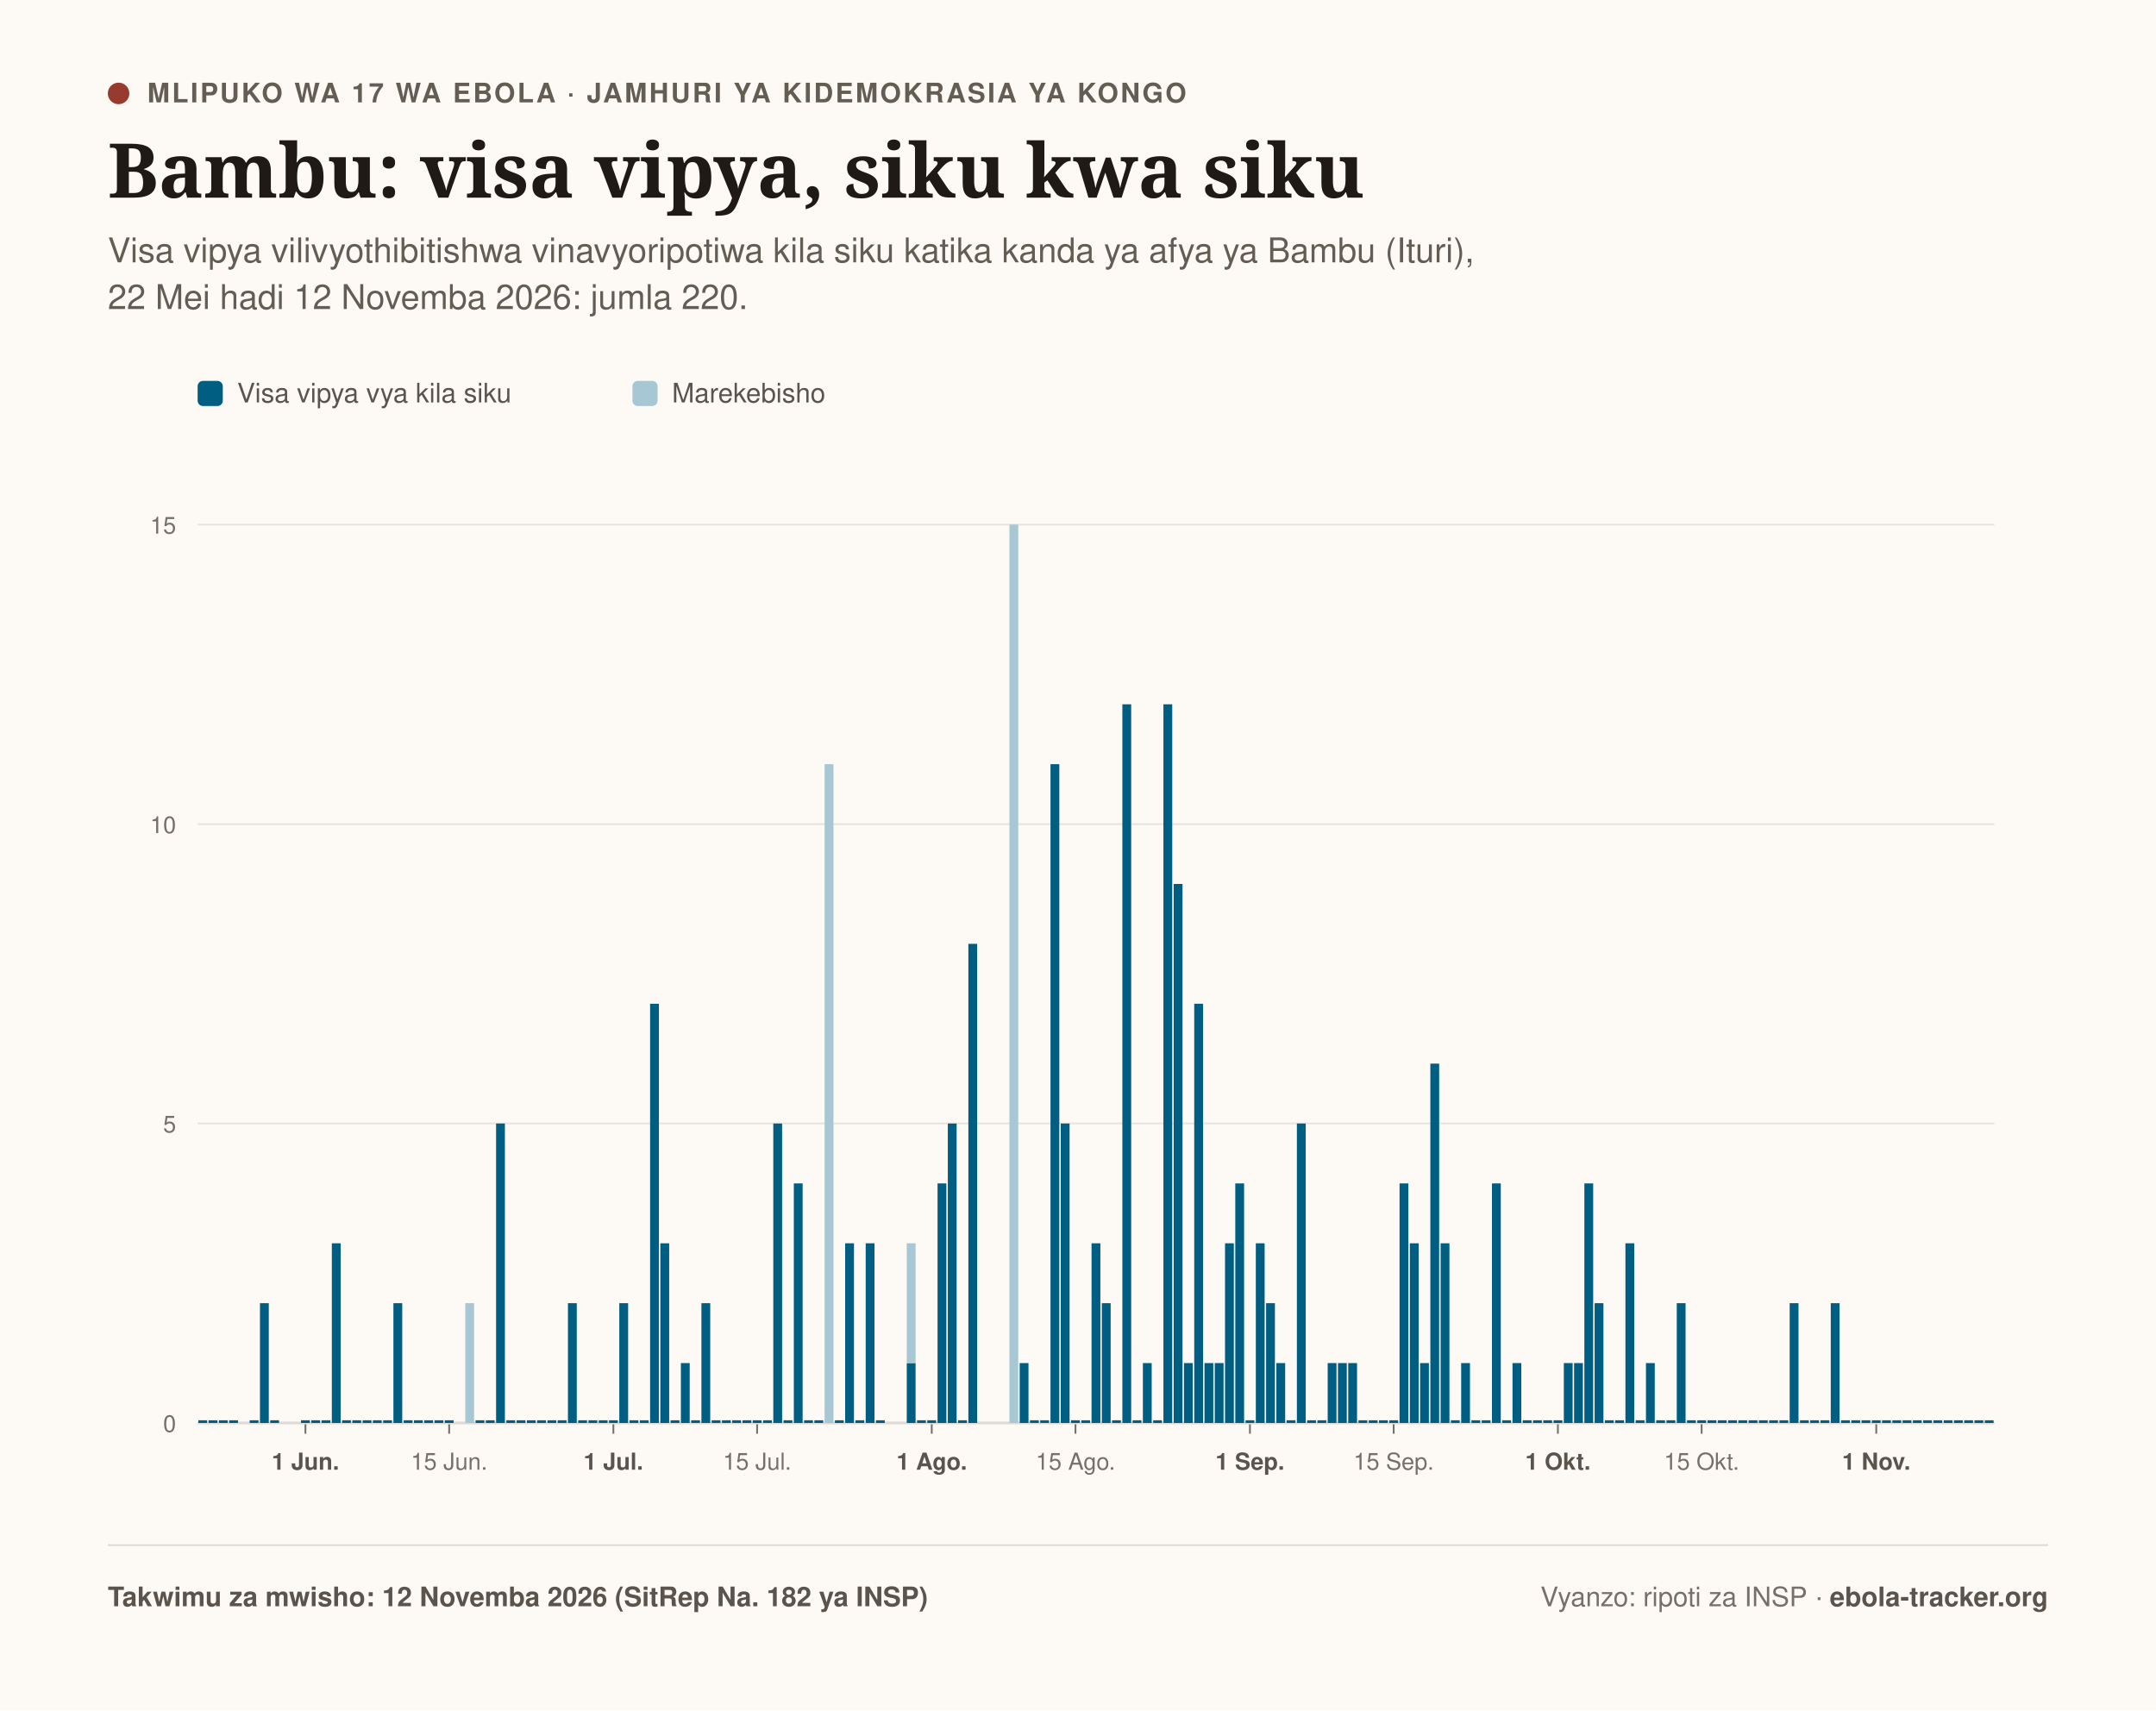
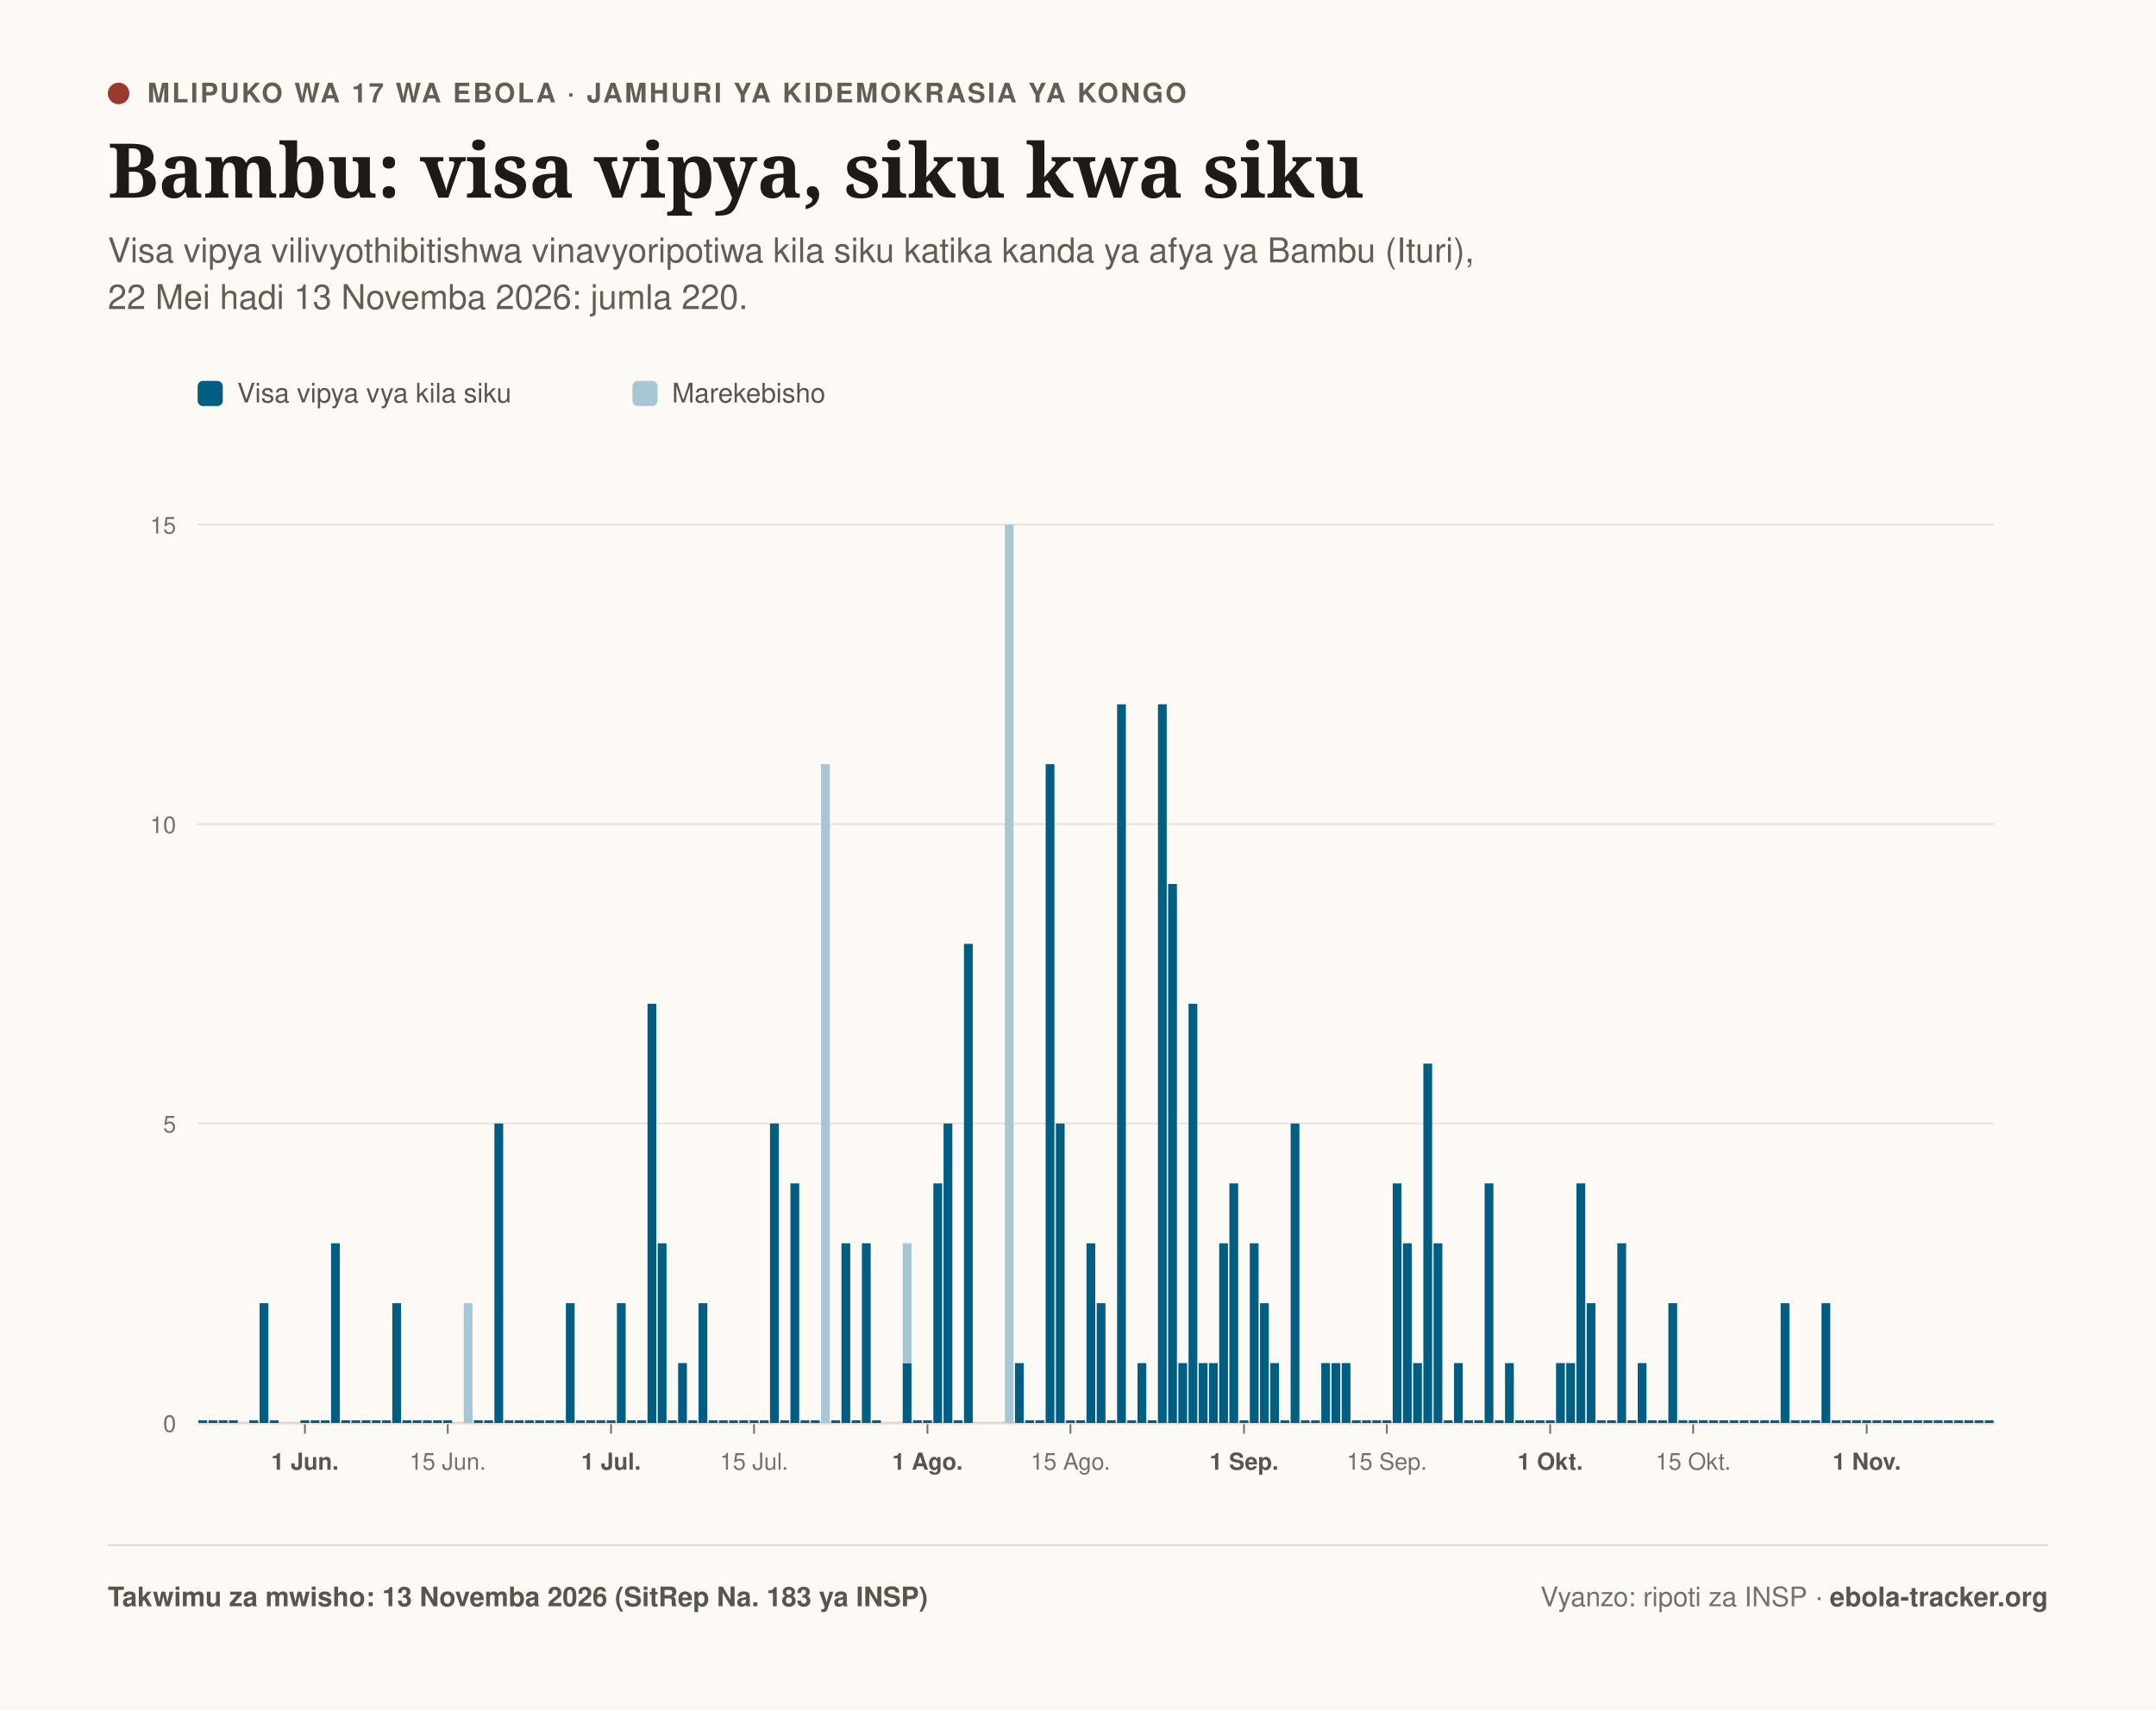
- <svg xmlns="http://www.w3.org/2000/svg" viewBox="0 0 1200 952" role="img" aria-label="Bambu: visa vipya, siku kwa siku. Visa vipya vilivyothibitishwa vinavyoripotiwa kila siku katika kanda ya afya ya Bambu (Ituri), 22 Mei hadi 12 Novemba 2026: jumla 220.">
+ <svg xmlns="http://www.w3.org/2000/svg" viewBox="0 0 1200 952" role="img" aria-label="Bambu: visa vipya, siku kwa siku. Visa vipya vilivyothibitishwa vinavyoripotiwa kila siku katika kanda ya afya ya Bambu (Ituri), 22 Mei hadi 13 Novemba 2026: jumla 220.">
  <rect width="1200" height="952" fill="#FDFAF6" />
  <circle cx="66" cy="52" r="6" fill="#993A2E" />
  <text x="82.0" y="57.0" font-family="'Public Sans',Helvetica,Arial,sans-serif" font-size="15" font-weight="700" fill="#635D54" text-anchor="start" letter-spacing=".08em">MLIPUKO WA 17 WA EBOLA · JAMHURI YA KIDEMOKRASIA YA KONGO</text>
  <text x="60.0" y="110.0" font-family="'Source Serif 4',Georgia,serif" font-size="42" font-weight="600" fill="#1F1A13" text-anchor="start">Bambu: visa vipya, siku kwa siku</text>
  <text x="60.0" y="146.0" font-family="'Public Sans',Helvetica,Arial,sans-serif" font-size="19" font-weight="400" fill="#635D54" text-anchor="start">Visa vipya vilivyothibitishwa vinavyoripotiwa kila siku katika kanda ya afya ya Bambu (Ituri),</text>
-   <text x="60.0" y="172.0" font-family="'Public Sans',Helvetica,Arial,sans-serif" font-size="19" font-weight="400" fill="#635D54" text-anchor="start">22 Mei hadi 12 Novemba 2026: jumla 220.</text>
+   <text x="60.0" y="172.0" font-family="'Public Sans',Helvetica,Arial,sans-serif" font-size="19" font-weight="400" fill="#635D54" text-anchor="start">22 Mei hadi 13 Novemba 2026: jumla 220.</text>
  <rect x="110" y="212" width="14" height="14" rx="3" fill="#005E82" />
  <text x="132.0" y="224.0" font-family="'Public Sans',Helvetica,Arial,sans-serif" font-size="15" font-weight="400" fill="#5A544C" text-anchor="start">Visa vipya vya kila siku</text>
  <rect x="352" y="212" width="14" height="14" rx="3" fill="#a6c7d3" />
  <text x="374.0" y="224.0" font-family="'Public Sans',Helvetica,Arial,sans-serif" font-size="15" font-weight="400" fill="#5A544C" text-anchor="start">Marekebisho</text>
  <line x1="110" x2="1110" y1="792.0" y2="792.0" stroke="#E7E4E0" />
  <text x="98.0" y="797.0" font-family="'Public Sans',Helvetica,Arial,sans-serif" font-size="13" font-weight="400" fill="#777068" text-anchor="end">0</text>
  <line x1="110" x2="1110" y1="625.3" y2="625.3" stroke="#E7E4E0" />
  <text x="98.0" y="630.3" font-family="'Public Sans',Helvetica,Arial,sans-serif" font-size="13" font-weight="400" fill="#777068" text-anchor="end">5</text>
  <line x1="110" x2="1110" y1="458.7" y2="458.7" stroke="#E7E4E0" />
  <text x="98.0" y="463.7" font-family="'Public Sans',Helvetica,Arial,sans-serif" font-size="13" font-weight="400" fill="#777068" text-anchor="end">10</text>
  <line x1="110" x2="1110" y1="292.0" y2="292.0" stroke="#E7E4E0" />
  <text x="98.0" y="297.0" font-family="'Public Sans',Helvetica,Arial,sans-serif" font-size="13" font-weight="400" fill="#777068" text-anchor="end">15</text>
-   <line x1="170.0" x2="170.0" y1="792" y2="798" stroke="#777068" />
-   <text x="170.0" y="818.0" font-family="'Public Sans',Helvetica,Arial,sans-serif" font-size="13" font-weight="600" fill="#5A544C" text-anchor="middle">1 Jun.</text>
-   <line x1="250.0" x2="250.0" y1="792" y2="798" stroke="#777068" />
-   <text x="250.0" y="818.0" font-family="'Public Sans',Helvetica,Arial,sans-serif" font-size="13" font-weight="400" fill="#777068" text-anchor="middle">15 Jun.</text>
-   <line x1="341.4" x2="341.4" y1="792" y2="798" stroke="#777068" />
-   <text x="341.4" y="818.0" font-family="'Public Sans',Helvetica,Arial,sans-serif" font-size="13" font-weight="600" fill="#5A544C" text-anchor="middle">1 Jul.</text>
-   <line x1="421.4" x2="421.4" y1="792" y2="798" stroke="#777068" />
-   <text x="421.4" y="818.0" font-family="'Public Sans',Helvetica,Arial,sans-serif" font-size="13" font-weight="400" fill="#777068" text-anchor="middle">15 Jul.</text>
-   <line x1="518.6" x2="518.6" y1="792" y2="798" stroke="#777068" />
-   <text x="518.6" y="818.0" font-family="'Public Sans',Helvetica,Arial,sans-serif" font-size="13" font-weight="600" fill="#5A544C" text-anchor="middle">1 Ago.</text>
-   <line x1="598.6" x2="598.6" y1="792" y2="798" stroke="#777068" />
-   <text x="598.6" y="818.0" font-family="'Public Sans',Helvetica,Arial,sans-serif" font-size="13" font-weight="400" fill="#777068" text-anchor="middle">15 Ago.</text>
-   <line x1="695.7" x2="695.7" y1="792" y2="798" stroke="#777068" />
-   <text x="695.7" y="818.0" font-family="'Public Sans',Helvetica,Arial,sans-serif" font-size="13" font-weight="600" fill="#5A544C" text-anchor="middle">1 Sep.</text>
-   <line x1="775.7" x2="775.7" y1="792" y2="798" stroke="#777068" />
-   <text x="775.7" y="818.0" font-family="'Public Sans',Helvetica,Arial,sans-serif" font-size="13" font-weight="400" fill="#777068" text-anchor="middle">15 Sep.</text>
-   <line x1="867.1" x2="867.1" y1="792" y2="798" stroke="#777068" />
-   <text x="867.1" y="818.0" font-family="'Public Sans',Helvetica,Arial,sans-serif" font-size="13" font-weight="600" fill="#5A544C" text-anchor="middle">1 Okt.</text>
-   <line x1="947.1" x2="947.1" y1="792" y2="798" stroke="#777068" />
-   <text x="947.1" y="818.0" font-family="'Public Sans',Helvetica,Arial,sans-serif" font-size="13" font-weight="400" fill="#777068" text-anchor="middle">15 Okt.</text>
-   <line x1="1044.3" x2="1044.3" y1="792" y2="798" stroke="#777068" />
-   <text x="1044.3" y="818.0" font-family="'Public Sans',Helvetica,Arial,sans-serif" font-size="13" font-weight="600" fill="#5A544C" text-anchor="middle">1 Nov.</text>
+   <line x1="169.7" x2="169.7" y1="792" y2="798" stroke="#777068" />
+   <text x="169.7" y="818.0" font-family="'Public Sans',Helvetica,Arial,sans-serif" font-size="13" font-weight="600" fill="#5A544C" text-anchor="middle">1 Jun.</text>
+   <line x1="249.2" x2="249.2" y1="792" y2="798" stroke="#777068" />
+   <text x="249.2" y="818.0" font-family="'Public Sans',Helvetica,Arial,sans-serif" font-size="13" font-weight="400" fill="#777068" text-anchor="middle">15 Jun.</text>
+   <line x1="340.1" x2="340.1" y1="792" y2="798" stroke="#777068" />
+   <text x="340.1" y="818.0" font-family="'Public Sans',Helvetica,Arial,sans-serif" font-size="13" font-weight="600" fill="#5A544C" text-anchor="middle">1 Jul.</text>
+   <line x1="419.7" x2="419.7" y1="792" y2="798" stroke="#777068" />
+   <text x="419.7" y="818.0" font-family="'Public Sans',Helvetica,Arial,sans-serif" font-size="13" font-weight="400" fill="#777068" text-anchor="middle">15 Jul.</text>
+   <line x1="516.2" x2="516.2" y1="792" y2="798" stroke="#777068" />
+   <text x="516.2" y="818.0" font-family="'Public Sans',Helvetica,Arial,sans-serif" font-size="13" font-weight="600" fill="#5A544C" text-anchor="middle">1 Ago.</text>
+   <line x1="595.8" x2="595.8" y1="792" y2="798" stroke="#777068" />
+   <text x="595.8" y="818.0" font-family="'Public Sans',Helvetica,Arial,sans-serif" font-size="13" font-weight="400" fill="#777068" text-anchor="middle">15 Ago.</text>
+   <line x1="692.4" x2="692.4" y1="792" y2="798" stroke="#777068" />
+   <text x="692.4" y="818.0" font-family="'Public Sans',Helvetica,Arial,sans-serif" font-size="13" font-weight="600" fill="#5A544C" text-anchor="middle">1 Sep.</text>
+   <line x1="771.9" x2="771.9" y1="792" y2="798" stroke="#777068" />
+   <text x="771.9" y="818.0" font-family="'Public Sans',Helvetica,Arial,sans-serif" font-size="13" font-weight="400" fill="#777068" text-anchor="middle">15 Sep.</text>
+   <line x1="862.8" x2="862.8" y1="792" y2="798" stroke="#777068" />
+   <text x="862.8" y="818.0" font-family="'Public Sans',Helvetica,Arial,sans-serif" font-size="13" font-weight="600" fill="#5A544C" text-anchor="middle">1 Okt.</text>
+   <line x1="942.4" x2="942.4" y1="792" y2="798" stroke="#777068" />
+   <text x="942.4" y="818.0" font-family="'Public Sans',Helvetica,Arial,sans-serif" font-size="13" font-weight="400" fill="#777068" text-anchor="middle">15 Okt.</text>
+   <line x1="1039.0" x2="1039.0" y1="792" y2="798" stroke="#777068" />
+   <text x="1039.0" y="818.0" font-family="'Public Sans',Helvetica,Arial,sans-serif" font-size="13" font-weight="600" fill="#5A544C" text-anchor="middle">1 Nov.</text>
  <line x1="110" x2="1110" y1="792" y2="792" stroke="#DEDAD5" stroke-width="1.5" />
-   <rect x="110.40" y="790.50" width="4.91" height="1.50" fill="#005E82" />
-   <rect x="116.11" y="790.50" width="4.91" height="1.50" fill="#005E82" />
-   <rect x="121.83" y="790.50" width="4.91" height="1.50" fill="#005E82" />
-   <rect x="127.54" y="790.50" width="4.91" height="1.50" fill="#005E82" />
-   <rect x="138.97" y="790.50" width="4.91" height="1.50" fill="#005E82" />
-   <rect x="144.69" y="725.33" width="4.91" height="66.67" fill="#005E82" />
-   <rect x="150.40" y="790.50" width="4.91" height="1.50" fill="#005E82" />
-   <rect x="167.54" y="790.50" width="4.91" height="1.50" fill="#005E82" />
-   <rect x="173.26" y="790.50" width="4.91" height="1.50" fill="#005E82" />
-   <rect x="178.97" y="790.50" width="4.91" height="1.50" fill="#005E82" />
-   <rect x="184.69" y="692.00" width="4.91" height="100.00" fill="#005E82" />
-   <rect x="190.40" y="790.50" width="4.91" height="1.50" fill="#005E82" />
-   <rect x="196.11" y="790.50" width="4.91" height="1.50" fill="#005E82" />
-   <rect x="201.83" y="790.50" width="4.91" height="1.50" fill="#005E82" />
-   <rect x="207.54" y="790.50" width="4.91" height="1.50" fill="#005E82" />
-   <rect x="213.26" y="790.50" width="4.91" height="1.50" fill="#005E82" />
-   <rect x="218.97" y="725.33" width="4.91" height="66.67" fill="#005E82" />
-   <rect x="224.69" y="790.50" width="4.91" height="1.50" fill="#005E82" />
-   <rect x="230.40" y="790.50" width="4.91" height="1.50" fill="#005E82" />
-   <rect x="236.11" y="790.50" width="4.91" height="1.50" fill="#005E82" />
-   <rect x="241.83" y="790.50" width="4.91" height="1.50" fill="#005E82" />
-   <rect x="247.54" y="790.50" width="4.91" height="1.50" fill="#005E82" />
-   <rect x="258.97" y="725.33" width="4.91" height="66.67" fill="#a6c7d3" />
-   <rect x="264.69" y="790.50" width="4.91" height="1.50" fill="#005E82" />
-   <rect x="270.40" y="790.50" width="4.91" height="1.50" fill="#005E82" />
-   <rect x="276.11" y="625.33" width="4.91" height="166.67" fill="#005E82" />
-   <rect x="281.83" y="790.50" width="4.91" height="1.50" fill="#005E82" />
-   <rect x="287.54" y="790.50" width="4.91" height="1.50" fill="#005E82" />
-   <rect x="293.26" y="790.50" width="4.91" height="1.50" fill="#005E82" />
-   <rect x="298.97" y="790.50" width="4.91" height="1.50" fill="#005E82" />
-   <rect x="304.69" y="790.50" width="4.91" height="1.50" fill="#005E82" />
-   <rect x="310.40" y="790.50" width="4.91" height="1.50" fill="#005E82" />
-   <rect x="316.11" y="725.33" width="4.91" height="66.67" fill="#005E82" />
-   <rect x="321.83" y="790.50" width="4.91" height="1.50" fill="#005E82" />
-   <rect x="327.54" y="790.50" width="4.91" height="1.50" fill="#005E82" />
-   <rect x="333.26" y="790.50" width="4.91" height="1.50" fill="#005E82" />
-   <rect x="338.97" y="790.50" width="4.91" height="1.50" fill="#005E82" />
-   <rect x="344.69" y="725.33" width="4.91" height="66.67" fill="#005E82" />
-   <rect x="350.40" y="790.50" width="4.91" height="1.50" fill="#005E82" />
-   <rect x="356.11" y="790.50" width="4.91" height="1.50" fill="#005E82" />
-   <rect x="361.83" y="558.67" width="4.91" height="233.33" fill="#005E82" />
-   <rect x="367.54" y="692.00" width="4.91" height="100.00" fill="#005E82" />
-   <rect x="373.26" y="790.50" width="4.91" height="1.50" fill="#005E82" />
-   <rect x="378.97" y="758.67" width="4.91" height="33.33" fill="#005E82" />
-   <rect x="384.69" y="790.50" width="4.91" height="1.50" fill="#005E82" />
-   <rect x="390.40" y="725.33" width="4.91" height="66.67" fill="#005E82" />
-   <rect x="396.11" y="790.50" width="4.91" height="1.50" fill="#005E82" />
-   <rect x="401.83" y="790.50" width="4.91" height="1.50" fill="#005E82" />
-   <rect x="407.54" y="790.50" width="4.91" height="1.50" fill="#005E82" />
-   <rect x="413.26" y="790.50" width="4.91" height="1.50" fill="#005E82" />
-   <rect x="418.97" y="790.50" width="4.91" height="1.50" fill="#005E82" />
-   <rect x="424.69" y="790.50" width="4.91" height="1.50" fill="#005E82" />
-   <rect x="430.40" y="625.33" width="4.91" height="166.67" fill="#005E82" />
-   <rect x="436.11" y="790.50" width="4.91" height="1.50" fill="#005E82" />
-   <rect x="441.83" y="658.67" width="4.91" height="133.33" fill="#005E82" />
-   <rect x="447.54" y="790.50" width="4.91" height="1.50" fill="#005E82" />
-   <rect x="453.26" y="790.50" width="4.91" height="1.50" fill="#005E82" />
-   <rect x="458.97" y="425.33" width="4.91" height="366.67" fill="#a6c7d3" />
-   <rect x="464.69" y="790.50" width="4.91" height="1.50" fill="#005E82" />
-   <rect x="470.40" y="692.00" width="4.91" height="100.00" fill="#005E82" />
-   <rect x="476.11" y="790.50" width="4.91" height="1.50" fill="#005E82" />
-   <rect x="481.83" y="692.00" width="4.91" height="100.00" fill="#005E82" />
-   <rect x="487.54" y="790.50" width="4.91" height="1.50" fill="#005E82" />
-   <rect x="504.69" y="758.67" width="4.91" height="33.33" fill="#005E82" />
-   <rect x="504.69" y="692.00" width="4.91" height="66.67" fill="#a6c7d3" />
-   <rect x="510.40" y="790.50" width="4.91" height="1.50" fill="#005E82" />
-   <rect x="516.11" y="790.50" width="4.91" height="1.50" fill="#005E82" />
-   <rect x="521.83" y="658.67" width="4.91" height="133.33" fill="#005E82" />
-   <rect x="527.54" y="625.33" width="4.91" height="166.67" fill="#005E82" />
-   <rect x="533.26" y="790.50" width="4.91" height="1.50" fill="#005E82" />
-   <rect x="538.97" y="525.33" width="4.91" height="266.67" fill="#005E82" />
-   <rect x="561.83" y="292.00" width="4.91" height="500.00" fill="#a6c7d3" />
-   <rect x="567.54" y="758.67" width="4.91" height="33.33" fill="#005E82" />
-   <rect x="573.26" y="790.50" width="4.91" height="1.50" fill="#005E82" />
-   <rect x="578.97" y="790.50" width="4.91" height="1.50" fill="#005E82" />
-   <rect x="584.69" y="425.33" width="4.91" height="366.67" fill="#005E82" />
-   <rect x="590.40" y="625.33" width="4.91" height="166.67" fill="#005E82" />
-   <rect x="596.11" y="790.50" width="4.91" height="1.50" fill="#005E82" />
-   <rect x="601.83" y="790.50" width="4.91" height="1.50" fill="#005E82" />
-   <rect x="607.54" y="692.00" width="4.91" height="100.00" fill="#005E82" />
-   <rect x="613.26" y="725.33" width="4.91" height="66.67" fill="#005E82" />
-   <rect x="618.97" y="790.50" width="4.91" height="1.50" fill="#005E82" />
-   <rect x="624.69" y="392.00" width="4.91" height="400.00" fill="#005E82" />
-   <rect x="630.40" y="790.50" width="4.91" height="1.50" fill="#005E82" />
-   <rect x="636.11" y="758.67" width="4.91" height="33.33" fill="#005E82" />
-   <rect x="641.83" y="790.50" width="4.91" height="1.50" fill="#005E82" />
-   <rect x="647.54" y="392.00" width="4.91" height="400.00" fill="#005E82" />
-   <rect x="653.26" y="492.00" width="4.91" height="300.00" fill="#005E82" />
-   <rect x="658.97" y="758.67" width="4.91" height="33.33" fill="#005E82" />
-   <rect x="664.69" y="558.67" width="4.91" height="233.33" fill="#005E82" />
-   <rect x="670.40" y="758.67" width="4.91" height="33.33" fill="#005E82" />
-   <rect x="676.11" y="758.67" width="4.91" height="33.33" fill="#005E82" />
-   <rect x="681.83" y="692.00" width="4.91" height="100.00" fill="#005E82" />
-   <rect x="687.54" y="658.67" width="4.91" height="133.33" fill="#005E82" />
-   <rect x="693.26" y="790.50" width="4.91" height="1.50" fill="#005E82" />
-   <rect x="698.97" y="692.00" width="4.91" height="100.00" fill="#005E82" />
-   <rect x="704.69" y="725.33" width="4.91" height="66.67" fill="#005E82" />
-   <rect x="710.40" y="758.67" width="4.91" height="33.33" fill="#005E82" />
-   <rect x="716.11" y="790.50" width="4.91" height="1.50" fill="#005E82" />
-   <rect x="721.83" y="625.33" width="4.91" height="166.67" fill="#005E82" />
-   <rect x="727.54" y="790.50" width="4.91" height="1.50" fill="#005E82" />
-   <rect x="733.26" y="790.50" width="4.91" height="1.50" fill="#005E82" />
-   <rect x="738.97" y="758.67" width="4.91" height="33.33" fill="#005E82" />
-   <rect x="744.69" y="758.67" width="4.91" height="33.33" fill="#005E82" />
-   <rect x="750.40" y="758.67" width="4.91" height="33.33" fill="#005E82" />
-   <rect x="756.11" y="790.50" width="4.91" height="1.50" fill="#005E82" />
-   <rect x="761.83" y="790.50" width="4.91" height="1.50" fill="#005E82" />
-   <rect x="767.54" y="790.50" width="4.91" height="1.50" fill="#005E82" />
-   <rect x="773.26" y="790.50" width="4.91" height="1.50" fill="#005E82" />
-   <rect x="778.97" y="658.67" width="4.91" height="133.33" fill="#005E82" />
-   <rect x="784.69" y="692.00" width="4.91" height="100.00" fill="#005E82" />
-   <rect x="790.40" y="758.67" width="4.91" height="33.33" fill="#005E82" />
-   <rect x="796.11" y="592.00" width="4.91" height="200.00" fill="#005E82" />
-   <rect x="801.83" y="692.00" width="4.91" height="100.00" fill="#005E82" />
-   <rect x="807.54" y="790.50" width="4.91" height="1.50" fill="#005E82" />
-   <rect x="813.26" y="758.67" width="4.91" height="33.33" fill="#005E82" />
-   <rect x="818.97" y="790.50" width="4.91" height="1.50" fill="#005E82" />
-   <rect x="824.69" y="790.50" width="4.91" height="1.50" fill="#005E82" />
-   <rect x="830.40" y="658.67" width="4.91" height="133.33" fill="#005E82" />
-   <rect x="836.11" y="790.50" width="4.91" height="1.50" fill="#005E82" />
-   <rect x="841.83" y="758.67" width="4.91" height="33.33" fill="#005E82" />
-   <rect x="847.54" y="790.50" width="4.91" height="1.50" fill="#005E82" />
-   <rect x="853.26" y="790.50" width="4.91" height="1.50" fill="#005E82" />
-   <rect x="858.97" y="790.50" width="4.91" height="1.50" fill="#005E82" />
-   <rect x="864.69" y="790.50" width="4.91" height="1.50" fill="#005E82" />
-   <rect x="870.40" y="758.67" width="4.91" height="33.33" fill="#005E82" />
-   <rect x="876.11" y="758.67" width="4.91" height="33.33" fill="#005E82" />
-   <rect x="881.83" y="658.67" width="4.91" height="133.33" fill="#005E82" />
-   <rect x="887.54" y="725.33" width="4.91" height="66.67" fill="#005E82" />
-   <rect x="893.26" y="790.50" width="4.91" height="1.50" fill="#005E82" />
-   <rect x="898.97" y="790.50" width="4.91" height="1.50" fill="#005E82" />
-   <rect x="904.69" y="692.00" width="4.91" height="100.00" fill="#005E82" />
-   <rect x="910.40" y="790.50" width="4.91" height="1.50" fill="#005E82" />
-   <rect x="916.11" y="758.67" width="4.91" height="33.33" fill="#005E82" />
-   <rect x="921.83" y="790.50" width="4.91" height="1.50" fill="#005E82" />
-   <rect x="927.54" y="790.50" width="4.91" height="1.50" fill="#005E82" />
-   <rect x="933.26" y="725.33" width="4.91" height="66.67" fill="#005E82" />
-   <rect x="938.97" y="790.50" width="4.91" height="1.50" fill="#005E82" />
-   <rect x="944.69" y="790.50" width="4.91" height="1.50" fill="#005E82" />
-   <rect x="950.40" y="790.50" width="4.91" height="1.50" fill="#005E82" />
-   <rect x="956.11" y="790.50" width="4.91" height="1.50" fill="#005E82" />
-   <rect x="961.83" y="790.50" width="4.91" height="1.50" fill="#005E82" />
-   <rect x="967.54" y="790.50" width="4.91" height="1.50" fill="#005E82" />
-   <rect x="973.26" y="790.50" width="4.91" height="1.50" fill="#005E82" />
-   <rect x="978.97" y="790.50" width="4.91" height="1.50" fill="#005E82" />
-   <rect x="984.69" y="790.50" width="4.91" height="1.50" fill="#005E82" />
-   <rect x="990.40" y="790.50" width="4.91" height="1.50" fill="#005E82" />
-   <rect x="996.11" y="725.33" width="4.91" height="66.67" fill="#005E82" />
-   <rect x="1001.83" y="790.50" width="4.91" height="1.50" fill="#005E82" />
-   <rect x="1007.54" y="790.50" width="4.91" height="1.50" fill="#005E82" />
-   <rect x="1013.26" y="790.50" width="4.91" height="1.50" fill="#005E82" />
-   <rect x="1018.97" y="725.33" width="4.91" height="66.67" fill="#005E82" />
-   <rect x="1024.69" y="790.50" width="4.91" height="1.50" fill="#005E82" />
-   <rect x="1030.40" y="790.50" width="4.91" height="1.50" fill="#005E82" />
-   <rect x="1036.11" y="790.50" width="4.91" height="1.50" fill="#005E82" />
-   <rect x="1041.83" y="790.50" width="4.91" height="1.50" fill="#005E82" />
-   <rect x="1047.54" y="790.50" width="4.91" height="1.50" fill="#005E82" />
-   <rect x="1053.26" y="790.50" width="4.91" height="1.50" fill="#005E82" />
-   <rect x="1058.97" y="790.50" width="4.91" height="1.50" fill="#005E82" />
-   <rect x="1064.69" y="790.50" width="4.91" height="1.50" fill="#005E82" />
-   <rect x="1070.40" y="790.50" width="4.91" height="1.50" fill="#005E82" />
-   <rect x="1076.11" y="790.50" width="4.91" height="1.50" fill="#005E82" />
-   <rect x="1081.83" y="790.50" width="4.91" height="1.50" fill="#005E82" />
-   <rect x="1087.54" y="790.50" width="4.91" height="1.50" fill="#005E82" />
-   <rect x="1093.26" y="790.50" width="4.91" height="1.50" fill="#005E82" />
-   <rect x="1098.97" y="790.50" width="4.91" height="1.50" fill="#005E82" />
-   <rect x="1104.69" y="790.50" width="4.91" height="1.50" fill="#005E82" />
+   <rect x="110.40" y="790.50" width="4.89" height="1.50" fill="#005E82" />
+   <rect x="116.08" y="790.50" width="4.89" height="1.50" fill="#005E82" />
+   <rect x="121.76" y="790.50" width="4.89" height="1.50" fill="#005E82" />
+   <rect x="127.44" y="790.50" width="4.89" height="1.50" fill="#005E82" />
+   <rect x="138.81" y="790.50" width="4.89" height="1.50" fill="#005E82" />
+   <rect x="144.49" y="725.33" width="4.89" height="66.67" fill="#005E82" />
+   <rect x="150.17" y="790.50" width="4.89" height="1.50" fill="#005E82" />
+   <rect x="167.22" y="790.50" width="4.89" height="1.50" fill="#005E82" />
+   <rect x="172.90" y="790.50" width="4.89" height="1.50" fill="#005E82" />
+   <rect x="178.58" y="790.50" width="4.89" height="1.50" fill="#005E82" />
+   <rect x="184.26" y="692.00" width="4.89" height="100.00" fill="#005E82" />
+   <rect x="189.94" y="790.50" width="4.89" height="1.50" fill="#005E82" />
+   <rect x="195.62" y="790.50" width="4.89" height="1.50" fill="#005E82" />
+   <rect x="201.31" y="790.50" width="4.89" height="1.50" fill="#005E82" />
+   <rect x="206.99" y="790.50" width="4.89" height="1.50" fill="#005E82" />
+   <rect x="212.67" y="790.50" width="4.89" height="1.50" fill="#005E82" />
+   <rect x="218.35" y="725.33" width="4.89" height="66.67" fill="#005E82" />
+   <rect x="224.03" y="790.50" width="4.89" height="1.50" fill="#005E82" />
+   <rect x="229.72" y="790.50" width="4.89" height="1.50" fill="#005E82" />
+   <rect x="235.40" y="790.50" width="4.89" height="1.50" fill="#005E82" />
+   <rect x="241.08" y="790.50" width="4.89" height="1.50" fill="#005E82" />
+   <rect x="246.76" y="790.50" width="4.89" height="1.50" fill="#005E82" />
+   <rect x="258.12" y="725.33" width="4.89" height="66.67" fill="#a6c7d3" />
+   <rect x="263.81" y="790.50" width="4.89" height="1.50" fill="#005E82" />
+   <rect x="269.49" y="790.50" width="4.89" height="1.50" fill="#005E82" />
+   <rect x="275.17" y="625.33" width="4.89" height="166.67" fill="#005E82" />
+   <rect x="280.85" y="790.50" width="4.89" height="1.50" fill="#005E82" />
+   <rect x="286.53" y="790.50" width="4.89" height="1.50" fill="#005E82" />
+   <rect x="292.22" y="790.50" width="4.89" height="1.50" fill="#005E82" />
+   <rect x="297.90" y="790.50" width="4.89" height="1.50" fill="#005E82" />
+   <rect x="303.58" y="790.50" width="4.89" height="1.50" fill="#005E82" />
+   <rect x="309.26" y="790.50" width="4.89" height="1.50" fill="#005E82" />
+   <rect x="314.94" y="725.33" width="4.89" height="66.67" fill="#005E82" />
+   <rect x="320.62" y="790.50" width="4.89" height="1.50" fill="#005E82" />
+   <rect x="326.31" y="790.50" width="4.89" height="1.50" fill="#005E82" />
+   <rect x="331.99" y="790.50" width="4.89" height="1.50" fill="#005E82" />
+   <rect x="337.67" y="790.50" width="4.89" height="1.50" fill="#005E82" />
+   <rect x="343.35" y="725.33" width="4.89" height="66.67" fill="#005E82" />
+   <rect x="349.03" y="790.50" width="4.89" height="1.50" fill="#005E82" />
+   <rect x="354.72" y="790.50" width="4.89" height="1.50" fill="#005E82" />
+   <rect x="360.40" y="558.67" width="4.89" height="233.33" fill="#005E82" />
+   <rect x="366.08" y="692.00" width="4.89" height="100.00" fill="#005E82" />
+   <rect x="371.76" y="790.50" width="4.89" height="1.50" fill="#005E82" />
+   <rect x="377.44" y="758.67" width="4.89" height="33.33" fill="#005E82" />
+   <rect x="383.12" y="790.50" width="4.89" height="1.50" fill="#005E82" />
+   <rect x="388.81" y="725.33" width="4.89" height="66.67" fill="#005E82" />
+   <rect x="394.49" y="790.50" width="4.89" height="1.50" fill="#005E82" />
+   <rect x="400.17" y="790.50" width="4.89" height="1.50" fill="#005E82" />
+   <rect x="405.85" y="790.50" width="4.89" height="1.50" fill="#005E82" />
+   <rect x="411.53" y="790.50" width="4.89" height="1.50" fill="#005E82" />
+   <rect x="417.22" y="790.50" width="4.89" height="1.50" fill="#005E82" />
+   <rect x="422.90" y="790.50" width="4.89" height="1.50" fill="#005E82" />
+   <rect x="428.58" y="625.33" width="4.89" height="166.67" fill="#005E82" />
+   <rect x="434.26" y="790.50" width="4.89" height="1.50" fill="#005E82" />
+   <rect x="439.94" y="658.67" width="4.89" height="133.33" fill="#005E82" />
+   <rect x="445.62" y="790.50" width="4.89" height="1.50" fill="#005E82" />
+   <rect x="451.31" y="790.50" width="4.89" height="1.50" fill="#005E82" />
+   <rect x="456.99" y="425.33" width="4.89" height="366.67" fill="#a6c7d3" />
+   <rect x="462.67" y="790.50" width="4.89" height="1.50" fill="#005E82" />
+   <rect x="468.35" y="692.00" width="4.89" height="100.00" fill="#005E82" />
+   <rect x="474.03" y="790.50" width="4.89" height="1.50" fill="#005E82" />
+   <rect x="479.72" y="692.00" width="4.89" height="100.00" fill="#005E82" />
+   <rect x="485.40" y="790.50" width="4.89" height="1.50" fill="#005E82" />
+   <rect x="502.44" y="758.67" width="4.89" height="33.33" fill="#005E82" />
+   <rect x="502.44" y="692.00" width="4.89" height="66.67" fill="#a6c7d3" />
+   <rect x="508.12" y="790.50" width="4.89" height="1.50" fill="#005E82" />
+   <rect x="513.81" y="790.50" width="4.89" height="1.50" fill="#005E82" />
+   <rect x="519.49" y="658.67" width="4.89" height="133.33" fill="#005E82" />
+   <rect x="525.17" y="625.33" width="4.89" height="166.67" fill="#005E82" />
+   <rect x="530.85" y="790.50" width="4.89" height="1.50" fill="#005E82" />
+   <rect x="536.53" y="525.33" width="4.89" height="266.67" fill="#005E82" />
+   <rect x="559.26" y="292.00" width="4.89" height="500.00" fill="#a6c7d3" />
+   <rect x="564.94" y="758.67" width="4.89" height="33.33" fill="#005E82" />
+   <rect x="570.62" y="790.50" width="4.89" height="1.50" fill="#005E82" />
+   <rect x="576.31" y="790.50" width="4.89" height="1.50" fill="#005E82" />
+   <rect x="581.99" y="425.33" width="4.89" height="366.67" fill="#005E82" />
+   <rect x="587.67" y="625.33" width="4.89" height="166.67" fill="#005E82" />
+   <rect x="593.35" y="790.50" width="4.89" height="1.50" fill="#005E82" />
+   <rect x="599.03" y="790.50" width="4.89" height="1.50" fill="#005E82" />
+   <rect x="604.72" y="692.00" width="4.89" height="100.00" fill="#005E82" />
+   <rect x="610.40" y="725.33" width="4.89" height="66.67" fill="#005E82" />
+   <rect x="616.08" y="790.50" width="4.89" height="1.50" fill="#005E82" />
+   <rect x="621.76" y="392.00" width="4.89" height="400.00" fill="#005E82" />
+   <rect x="627.44" y="790.50" width="4.89" height="1.50" fill="#005E82" />
+   <rect x="633.12" y="758.67" width="4.89" height="33.33" fill="#005E82" />
+   <rect x="638.81" y="790.50" width="4.89" height="1.50" fill="#005E82" />
+   <rect x="644.49" y="392.00" width="4.89" height="400.00" fill="#005E82" />
+   <rect x="650.17" y="492.00" width="4.89" height="300.00" fill="#005E82" />
+   <rect x="655.85" y="758.67" width="4.89" height="33.33" fill="#005E82" />
+   <rect x="661.53" y="558.67" width="4.89" height="233.33" fill="#005E82" />
+   <rect x="667.22" y="758.67" width="4.89" height="33.33" fill="#005E82" />
+   <rect x="672.90" y="758.67" width="4.89" height="33.33" fill="#005E82" />
+   <rect x="678.58" y="692.00" width="4.89" height="100.00" fill="#005E82" />
+   <rect x="684.26" y="658.67" width="4.89" height="133.33" fill="#005E82" />
+   <rect x="689.94" y="790.50" width="4.89" height="1.50" fill="#005E82" />
+   <rect x="695.62" y="692.00" width="4.89" height="100.00" fill="#005E82" />
+   <rect x="701.31" y="725.33" width="4.89" height="66.67" fill="#005E82" />
+   <rect x="706.99" y="758.67" width="4.89" height="33.33" fill="#005E82" />
+   <rect x="712.67" y="790.50" width="4.89" height="1.50" fill="#005E82" />
+   <rect x="718.35" y="625.33" width="4.89" height="166.67" fill="#005E82" />
+   <rect x="724.03" y="790.50" width="4.89" height="1.50" fill="#005E82" />
+   <rect x="729.72" y="790.50" width="4.89" height="1.50" fill="#005E82" />
+   <rect x="735.40" y="758.67" width="4.89" height="33.33" fill="#005E82" />
+   <rect x="741.08" y="758.67" width="4.89" height="33.33" fill="#005E82" />
+   <rect x="746.76" y="758.67" width="4.89" height="33.33" fill="#005E82" />
+   <rect x="752.44" y="790.50" width="4.89" height="1.50" fill="#005E82" />
+   <rect x="758.12" y="790.50" width="4.89" height="1.50" fill="#005E82" />
+   <rect x="763.81" y="790.50" width="4.89" height="1.50" fill="#005E82" />
+   <rect x="769.49" y="790.50" width="4.89" height="1.50" fill="#005E82" />
+   <rect x="775.17" y="658.67" width="4.89" height="133.33" fill="#005E82" />
+   <rect x="780.85" y="692.00" width="4.89" height="100.00" fill="#005E82" />
+   <rect x="786.53" y="758.67" width="4.89" height="33.33" fill="#005E82" />
+   <rect x="792.22" y="592.00" width="4.89" height="200.00" fill="#005E82" />
+   <rect x="797.90" y="692.00" width="4.89" height="100.00" fill="#005E82" />
+   <rect x="803.58" y="790.50" width="4.89" height="1.50" fill="#005E82" />
+   <rect x="809.26" y="758.67" width="4.89" height="33.33" fill="#005E82" />
+   <rect x="814.94" y="790.50" width="4.89" height="1.50" fill="#005E82" />
+   <rect x="820.62" y="790.50" width="4.89" height="1.50" fill="#005E82" />
+   <rect x="826.31" y="658.67" width="4.89" height="133.33" fill="#005E82" />
+   <rect x="831.99" y="790.50" width="4.89" height="1.50" fill="#005E82" />
+   <rect x="837.67" y="758.67" width="4.89" height="33.33" fill="#005E82" />
+   <rect x="843.35" y="790.50" width="4.89" height="1.50" fill="#005E82" />
+   <rect x="849.03" y="790.50" width="4.89" height="1.50" fill="#005E82" />
+   <rect x="854.72" y="790.50" width="4.89" height="1.50" fill="#005E82" />
+   <rect x="860.40" y="790.50" width="4.89" height="1.50" fill="#005E82" />
+   <rect x="866.08" y="758.67" width="4.89" height="33.33" fill="#005E82" />
+   <rect x="871.76" y="758.67" width="4.89" height="33.33" fill="#005E82" />
+   <rect x="877.44" y="658.67" width="4.89" height="133.33" fill="#005E82" />
+   <rect x="883.12" y="725.33" width="4.89" height="66.67" fill="#005E82" />
+   <rect x="888.81" y="790.50" width="4.89" height="1.50" fill="#005E82" />
+   <rect x="894.49" y="790.50" width="4.89" height="1.50" fill="#005E82" />
+   <rect x="900.17" y="692.00" width="4.89" height="100.00" fill="#005E82" />
+   <rect x="905.85" y="790.50" width="4.89" height="1.50" fill="#005E82" />
+   <rect x="911.53" y="758.67" width="4.89" height="33.33" fill="#005E82" />
+   <rect x="917.22" y="790.50" width="4.89" height="1.50" fill="#005E82" />
+   <rect x="922.90" y="790.50" width="4.89" height="1.50" fill="#005E82" />
+   <rect x="928.58" y="725.33" width="4.89" height="66.67" fill="#005E82" />
+   <rect x="934.26" y="790.50" width="4.89" height="1.50" fill="#005E82" />
+   <rect x="939.94" y="790.50" width="4.89" height="1.50" fill="#005E82" />
+   <rect x="945.62" y="790.50" width="4.89" height="1.50" fill="#005E82" />
+   <rect x="951.31" y="790.50" width="4.89" height="1.50" fill="#005E82" />
+   <rect x="956.99" y="790.50" width="4.89" height="1.50" fill="#005E82" />
+   <rect x="962.67" y="790.50" width="4.89" height="1.50" fill="#005E82" />
+   <rect x="968.35" y="790.50" width="4.89" height="1.50" fill="#005E82" />
+   <rect x="974.03" y="790.50" width="4.89" height="1.50" fill="#005E82" />
+   <rect x="979.72" y="790.50" width="4.89" height="1.50" fill="#005E82" />
+   <rect x="985.40" y="790.50" width="4.89" height="1.50" fill="#005E82" />
+   <rect x="991.08" y="725.33" width="4.89" height="66.67" fill="#005E82" />
+   <rect x="996.76" y="790.50" width="4.89" height="1.50" fill="#005E82" />
+   <rect x="1002.44" y="790.50" width="4.89" height="1.50" fill="#005E82" />
+   <rect x="1008.12" y="790.50" width="4.89" height="1.50" fill="#005E82" />
+   <rect x="1013.81" y="725.33" width="4.89" height="66.67" fill="#005E82" />
+   <rect x="1019.49" y="790.50" width="4.89" height="1.50" fill="#005E82" />
+   <rect x="1025.17" y="790.50" width="4.89" height="1.50" fill="#005E82" />
+   <rect x="1030.85" y="790.50" width="4.89" height="1.50" fill="#005E82" />
+   <rect x="1036.53" y="790.50" width="4.89" height="1.50" fill="#005E82" />
+   <rect x="1042.22" y="790.50" width="4.89" height="1.50" fill="#005E82" />
+   <rect x="1047.90" y="790.50" width="4.89" height="1.50" fill="#005E82" />
+   <rect x="1053.58" y="790.50" width="4.89" height="1.50" fill="#005E82" />
+   <rect x="1059.26" y="790.50" width="4.89" height="1.50" fill="#005E82" />
+   <rect x="1064.94" y="790.50" width="4.89" height="1.50" fill="#005E82" />
+   <rect x="1070.62" y="790.50" width="4.89" height="1.50" fill="#005E82" />
+   <rect x="1076.31" y="790.50" width="4.89" height="1.50" fill="#005E82" />
+   <rect x="1081.99" y="790.50" width="4.89" height="1.50" fill="#005E82" />
+   <rect x="1087.67" y="790.50" width="4.89" height="1.50" fill="#005E82" />
+   <rect x="1093.35" y="790.50" width="4.89" height="1.50" fill="#005E82" />
+   <rect x="1099.03" y="790.50" width="4.89" height="1.50" fill="#005E82" />
+   <rect x="1104.72" y="790.50" width="4.89" height="1.50" fill="#005E82" />
  <line x1="60" x2="1140" y1="860" y2="860" stroke="#DEDAD5" />
-   <text x="60.0" y="894.0" font-family="'Public Sans',Helvetica,Arial,sans-serif" font-size="15" font-weight="600" fill="#5A544C" text-anchor="start">Takwimu za mwisho: 12 Novemba 2026 (SitRep Na. 182 ya INSP)</text>
+   <text x="60.0" y="894.0" font-family="'Public Sans',Helvetica,Arial,sans-serif" font-size="15" font-weight="600" fill="#5A544C" text-anchor="start">Takwimu za mwisho: 13 Novemba 2026 (SitRep Na. 183 ya INSP)</text>
  <text x="1140" y="894" text-anchor="end" font-family="'Public Sans',Helvetica,Arial,sans-serif" font-size="15" fill="#777068">Vyanzo: ripoti za INSP · <tspan font-weight="700" fill="#5A544C">ebola-tracker.org</tspan>
  </text>
</svg>
